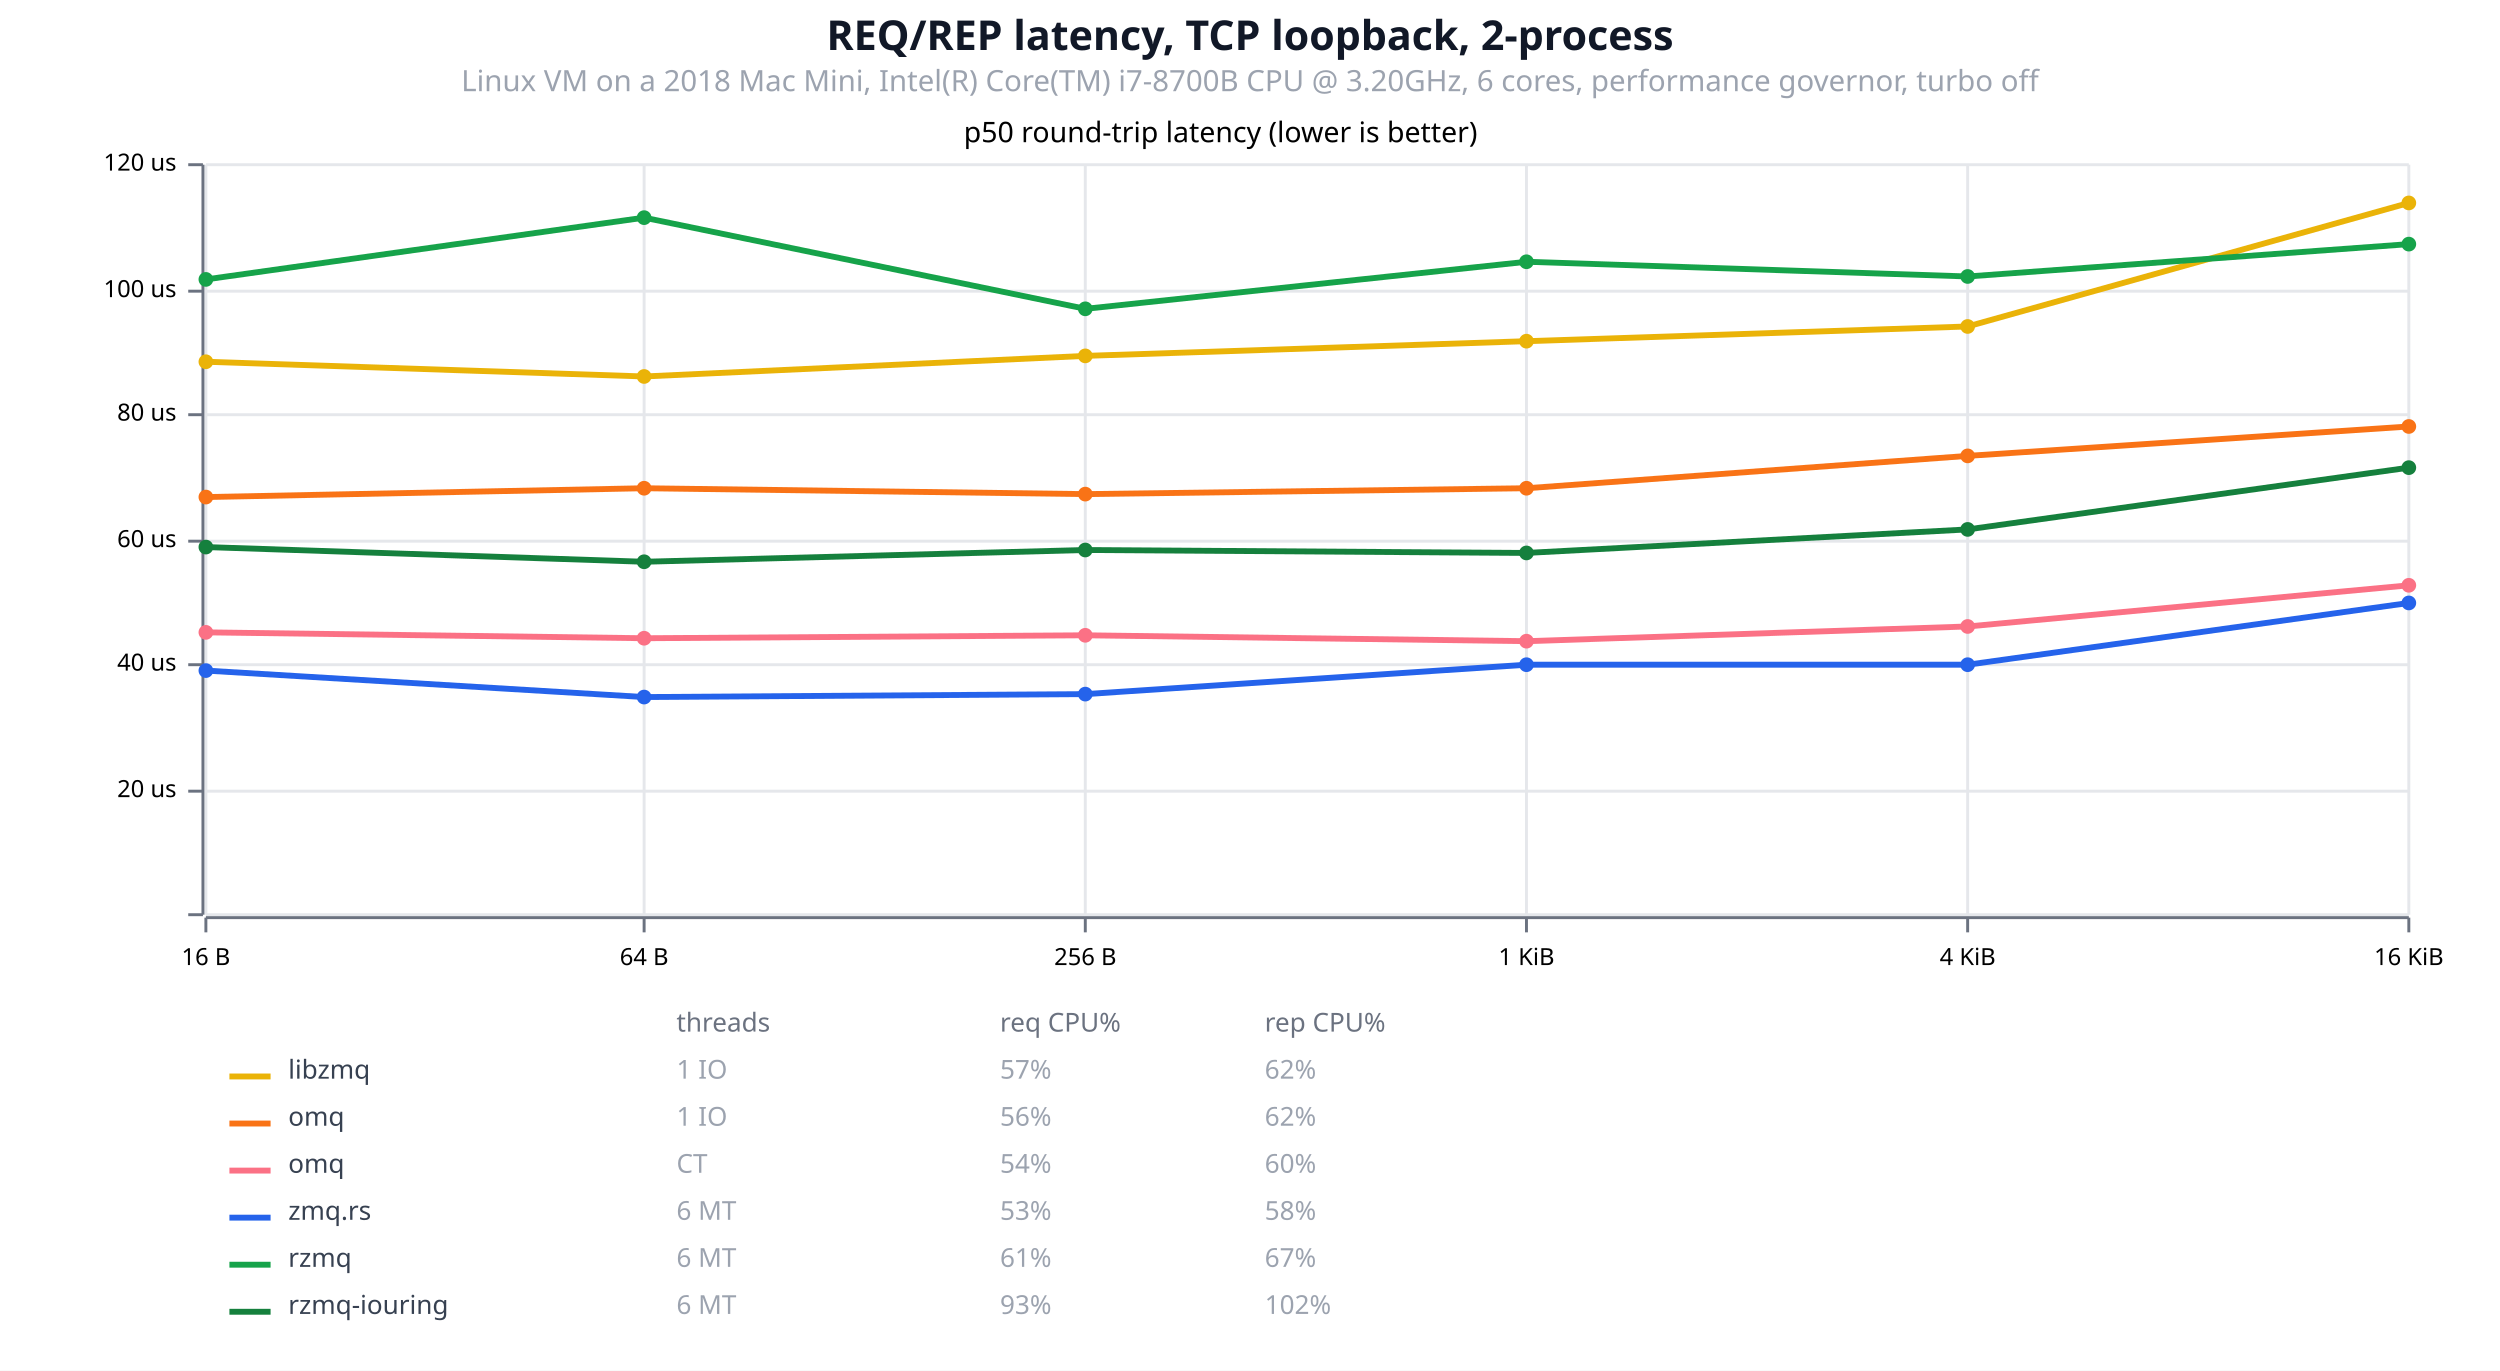
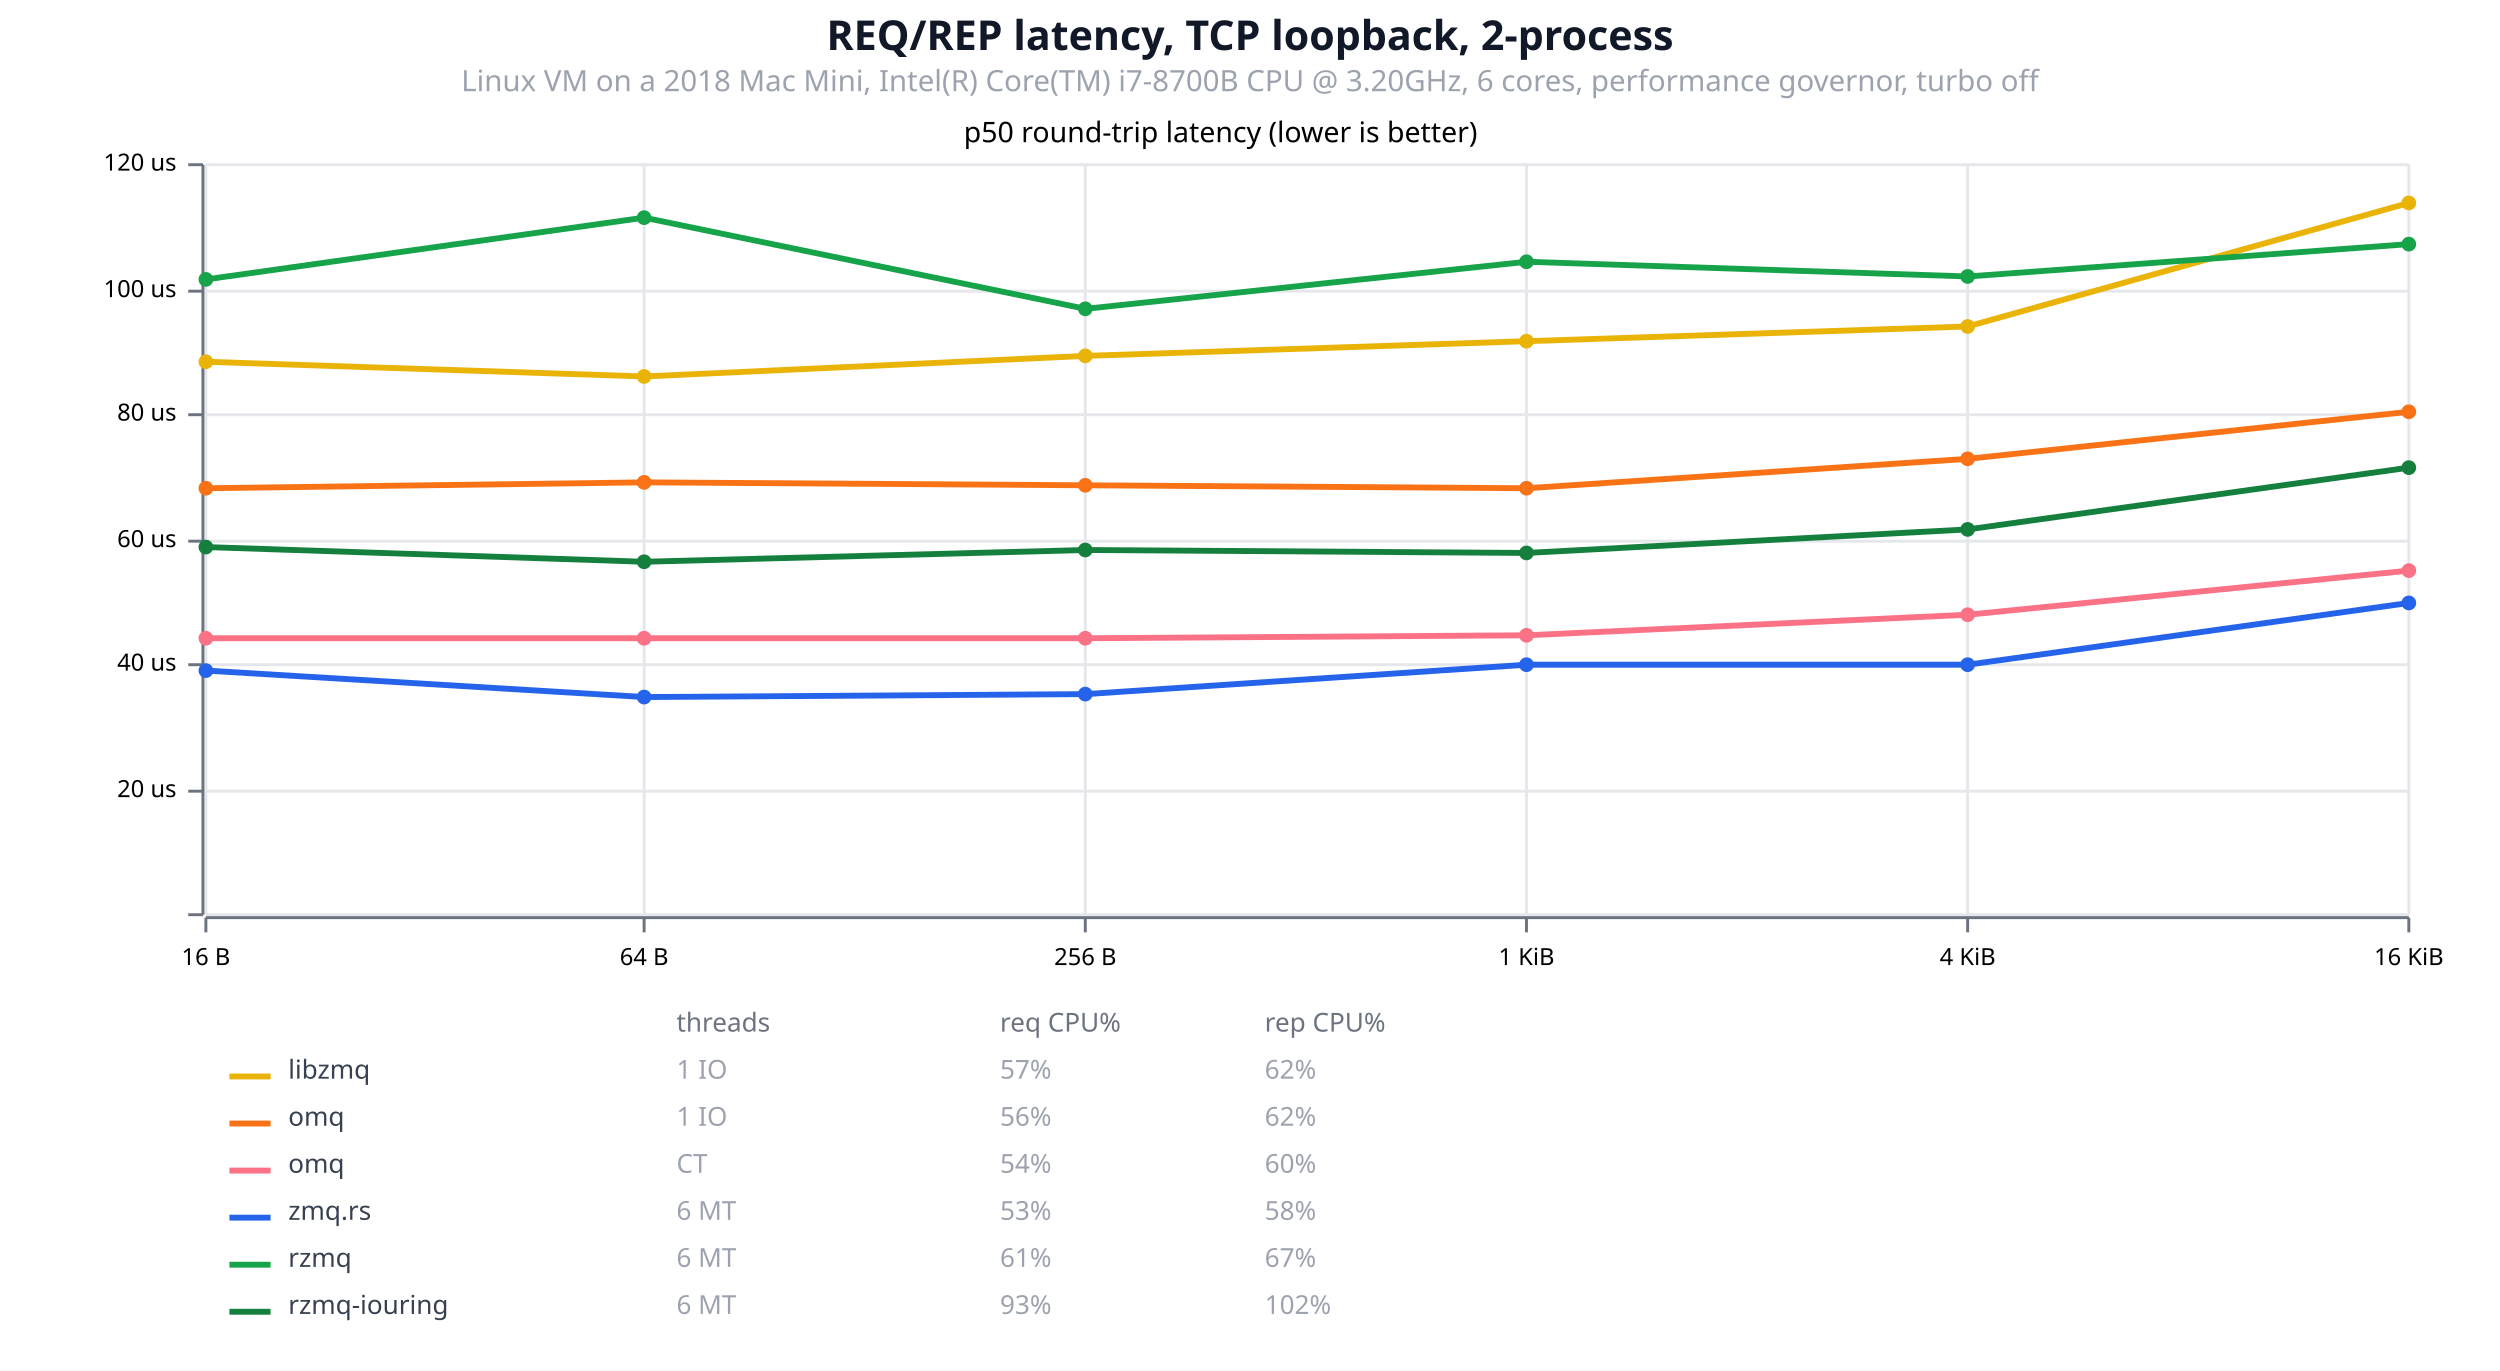
<svg xmlns="http://www.w3.org/2000/svg" viewBox="0 0 850 466" font-family="system-ui, -apple-system, sans-serif">
  <rect x="0" y="0" width="850" height="466" opacity="1" fill="#FFFFFF" stroke="none" />
  <text x="425" y="17" text-anchor="middle" font-family="sans-serif" font-size="14" font-weight="bold" fill="#111827">REQ/REP latency, TCP loopback, 2-process</text>
  <text x="425" y="31" text-anchor="middle" font-family="sans-serif" font-size="10" fill="#9ca3af">Linux VM on a 2018 Mac Mini, Intel(R) Core(TM) i7-8700B CPU @ 3.20GHz, 6 cores, performance governor, turbo off</text>
  <text x="415" y="41" dy="0.76em" text-anchor="middle" font-family="sans-serif" font-size="9.677" opacity="1" fill="#000000">
p50 round-trip latency (lower is better)
</text>
  <line opacity="1" stroke="#E5E7EB" stroke-width="1" x1="70" y1="311" x2="70" y2="56" />
  <line opacity="1" stroke="#E5E7EB" stroke-width="1" x1="219" y1="311" x2="219" y2="56" />
  <line opacity="1" stroke="#E5E7EB" stroke-width="1" x1="369" y1="311" x2="369" y2="56" />
  <line opacity="1" stroke="#E5E7EB" stroke-width="1" x1="519" y1="311" x2="519" y2="56" />
  <line opacity="1" stroke="#E5E7EB" stroke-width="1" x1="669" y1="311" x2="669" y2="56" />
  <line opacity="1" stroke="#E5E7EB" stroke-width="1" x1="819" y1="311" x2="819" y2="56" />
  <line opacity="1" stroke="#E5E7EB" stroke-width="1" x1="70" y1="311" x2="819" y2="311" />
  <line opacity="1" stroke="#E5E7EB" stroke-width="1" x1="70" y1="269" x2="819" y2="269" />
  <line opacity="1" stroke="#E5E7EB" stroke-width="1" x1="70" y1="226" x2="819" y2="226" />
  <line opacity="1" stroke="#E5E7EB" stroke-width="1" x1="70" y1="184" x2="819" y2="184" />
  <line opacity="1" stroke="#E5E7EB" stroke-width="1" x1="70" y1="141" x2="819" y2="141" />
  <line opacity="1" stroke="#E5E7EB" stroke-width="1" x1="70" y1="99" x2="819" y2="99" />
  <line opacity="1" stroke="#E5E7EB" stroke-width="1" x1="70" y1="56" x2="819" y2="56" />
  <polyline fill="none" opacity="1" stroke="#6B7280" stroke-width="1" points="69,56 69,311 " />
  <text x="60" y="311" dy="0.5ex" text-anchor="end" font-family="sans-serif" font-size="8.065" opacity="1" fill="#000000">

</text>
  <polyline fill="none" opacity="1" stroke="#6B7280" stroke-width="1" points="64,311 69,311 " />
  <text x="60" y="269" dy="0.5ex" text-anchor="end" font-family="sans-serif" font-size="8.065" opacity="1" fill="#000000">
20 us
</text>
  <polyline fill="none" opacity="1" stroke="#6B7280" stroke-width="1" points="64,269 69,269 " />
  <text x="60" y="226" dy="0.5ex" text-anchor="end" font-family="sans-serif" font-size="8.065" opacity="1" fill="#000000">
40 us
</text>
  <polyline fill="none" opacity="1" stroke="#6B7280" stroke-width="1" points="64,226 69,226 " />
  <text x="60" y="184" dy="0.5ex" text-anchor="end" font-family="sans-serif" font-size="8.065" opacity="1" fill="#000000">
60 us
</text>
  <polyline fill="none" opacity="1" stroke="#6B7280" stroke-width="1" points="64,184 69,184 " />
  <text x="60" y="141" dy="0.5ex" text-anchor="end" font-family="sans-serif" font-size="8.065" opacity="1" fill="#000000">
80 us
</text>
  <polyline fill="none" opacity="1" stroke="#6B7280" stroke-width="1" points="64,141 69,141 " />
  <text x="60" y="99" dy="0.5ex" text-anchor="end" font-family="sans-serif" font-size="8.065" opacity="1" fill="#000000">
100 us
</text>
  <polyline fill="none" opacity="1" stroke="#6B7280" stroke-width="1" points="64,99 69,99 " />
  <text x="60" y="56" dy="0.5ex" text-anchor="end" font-family="sans-serif" font-size="8.065" opacity="1" fill="#000000">
120 us
</text>
  <polyline fill="none" opacity="1" stroke="#6B7280" stroke-width="1" points="64,56 69,56 " />
  <polyline fill="none" opacity="1" stroke="#6B7280" stroke-width="1" points="70,312 819,312 " />
  <text x="70" y="322" dy="0.76em" text-anchor="middle" font-family="sans-serif" font-size="8.065" opacity="1" fill="#000000">
16 B
</text>
  <polyline fill="none" opacity="1" stroke="#6B7280" stroke-width="1" points="70,312 70,317 " />
  <text x="219" y="322" dy="0.76em" text-anchor="middle" font-family="sans-serif" font-size="8.065" opacity="1" fill="#000000">
64 B
</text>
  <polyline fill="none" opacity="1" stroke="#6B7280" stroke-width="1" points="219,312 219,317 " />
  <text x="369" y="322" dy="0.76em" text-anchor="middle" font-family="sans-serif" font-size="8.065" opacity="1" fill="#000000">
256 B
</text>
  <polyline fill="none" opacity="1" stroke="#6B7280" stroke-width="1" points="369,312 369,317 " />
  <text x="519" y="322" dy="0.76em" text-anchor="middle" font-family="sans-serif" font-size="8.065" opacity="1" fill="#000000">
1 KiB
</text>
  <polyline fill="none" opacity="1" stroke="#6B7280" stroke-width="1" points="519,312 519,317 " />
  <text x="669" y="322" dy="0.76em" text-anchor="middle" font-family="sans-serif" font-size="8.065" opacity="1" fill="#000000">
4 KiB
</text>
  <polyline fill="none" opacity="1" stroke="#6B7280" stroke-width="1" points="669,312 669,317 " />
  <text x="819" y="322" dy="0.76em" text-anchor="middle" font-family="sans-serif" font-size="8.065" opacity="1" fill="#000000">
16 KiB
</text>
  <polyline fill="none" opacity="1" stroke="#6B7280" stroke-width="1" points="819,312 819,317 " />
  <polyline fill="none" opacity="1" stroke="#EAB308" stroke-width="2" points="70,123 219,128 369,121 519,116 669,111 819,69 " />
  <circle cx="70" cy="123" r="2.5" opacity="1" fill="#EAB308" stroke="none" stroke-width="1" />
  <circle cx="219" cy="128" r="2.5" opacity="1" fill="#EAB308" stroke="none" stroke-width="1" />
  <circle cx="369" cy="121" r="2.5" opacity="1" fill="#EAB308" stroke="none" stroke-width="1" />
  <circle cx="519" cy="116" r="2.5" opacity="1" fill="#EAB308" stroke="none" stroke-width="1" />
  <circle cx="669" cy="111" r="2.5" opacity="1" fill="#EAB308" stroke="none" stroke-width="1" />
  <circle cx="819" cy="69" r="2.5" opacity="1" fill="#EAB308" stroke="none" stroke-width="1" />
-   <polyline fill="none" opacity="1" stroke="#F97316" stroke-width="2" points="70,169 219,166 369,168 519,166 669,155 819,145 " />
-   <circle cx="70" cy="169" r="2.5" opacity="1" fill="#F97316" stroke="none" stroke-width="1" />
-   <circle cx="219" cy="166" r="2.5" opacity="1" fill="#F97316" stroke="none" stroke-width="1" />
-   <circle cx="369" cy="168" r="2.5" opacity="1" fill="#F97316" stroke="none" stroke-width="1" />
+   <polyline fill="none" opacity="1" stroke="#F97316" stroke-width="2" points="70,166 219,164 369,165 519,166 669,156 819,140 " />
+   <circle cx="70" cy="166" r="2.5" opacity="1" fill="#F97316" stroke="none" stroke-width="1" />
+   <circle cx="219" cy="164" r="2.5" opacity="1" fill="#F97316" stroke="none" stroke-width="1" />
+   <circle cx="369" cy="165" r="2.5" opacity="1" fill="#F97316" stroke="none" stroke-width="1" />
  <circle cx="519" cy="166" r="2.5" opacity="1" fill="#F97316" stroke="none" stroke-width="1" />
-   <circle cx="669" cy="155" r="2.5" opacity="1" fill="#F97316" stroke="none" stroke-width="1" />
-   <circle cx="819" cy="145" r="2.5" opacity="1" fill="#F97316" stroke="none" stroke-width="1" />
-   <polyline fill="none" opacity="1" stroke="#FB7185" stroke-width="2" points="70,215 219,217 369,216 519,218 669,213 819,199 " />
-   <circle cx="70" cy="215" r="2.5" opacity="1" fill="#FB7185" stroke="none" stroke-width="1" />
+   <circle cx="669" cy="156" r="2.5" opacity="1" fill="#F97316" stroke="none" stroke-width="1" />
+   <circle cx="819" cy="140" r="2.5" opacity="1" fill="#F97316" stroke="none" stroke-width="1" />
+   <polyline fill="none" opacity="1" stroke="#FB7185" stroke-width="2" points="70,217 219,217 369,217 519,216 669,209 819,194 " />
+   <circle cx="70" cy="217" r="2.5" opacity="1" fill="#FB7185" stroke="none" stroke-width="1" />
  <circle cx="219" cy="217" r="2.5" opacity="1" fill="#FB7185" stroke="none" stroke-width="1" />
-   <circle cx="369" cy="216" r="2.5" opacity="1" fill="#FB7185" stroke="none" stroke-width="1" />
-   <circle cx="519" cy="218" r="2.5" opacity="1" fill="#FB7185" stroke="none" stroke-width="1" />
-   <circle cx="669" cy="213" r="2.5" opacity="1" fill="#FB7185" stroke="none" stroke-width="1" />
-   <circle cx="819" cy="199" r="2.5" opacity="1" fill="#FB7185" stroke="none" stroke-width="1" />
+   <circle cx="369" cy="217" r="2.5" opacity="1" fill="#FB7185" stroke="none" stroke-width="1" />
+   <circle cx="519" cy="216" r="2.5" opacity="1" fill="#FB7185" stroke="none" stroke-width="1" />
+   <circle cx="669" cy="209" r="2.5" opacity="1" fill="#FB7185" stroke="none" stroke-width="1" />
+   <circle cx="819" cy="194" r="2.5" opacity="1" fill="#FB7185" stroke="none" stroke-width="1" />
  <polyline fill="none" opacity="1" stroke="#2563EB" stroke-width="2" points="70,228 219,237 369,236 519,226 669,226 819,205 " />
  <circle cx="70" cy="228" r="2.5" opacity="1" fill="#2563EB" stroke="none" stroke-width="1" />
  <circle cx="219" cy="237" r="2.5" opacity="1" fill="#2563EB" stroke="none" stroke-width="1" />
  <circle cx="369" cy="236" r="2.5" opacity="1" fill="#2563EB" stroke="none" stroke-width="1" />
  <circle cx="519" cy="226" r="2.5" opacity="1" fill="#2563EB" stroke="none" stroke-width="1" />
  <circle cx="669" cy="226" r="2.5" opacity="1" fill="#2563EB" stroke="none" stroke-width="1" />
  <circle cx="819" cy="205" r="2.5" opacity="1" fill="#2563EB" stroke="none" stroke-width="1" />
  <polyline fill="none" opacity="1" stroke="#16A34A" stroke-width="2" points="70,95 219,74 369,105 519,89 669,94 819,83 " />
  <circle cx="70" cy="95" r="2.5" opacity="1" fill="#16A34A" stroke="none" stroke-width="1" />
  <circle cx="219" cy="74" r="2.5" opacity="1" fill="#16A34A" stroke="none" stroke-width="1" />
  <circle cx="369" cy="105" r="2.5" opacity="1" fill="#16A34A" stroke="none" stroke-width="1" />
  <circle cx="519" cy="89" r="2.5" opacity="1" fill="#16A34A" stroke="none" stroke-width="1" />
  <circle cx="669" cy="94" r="2.5" opacity="1" fill="#16A34A" stroke="none" stroke-width="1" />
  <circle cx="819" cy="83" r="2.5" opacity="1" fill="#16A34A" stroke="none" stroke-width="1" />
  <polyline fill="none" opacity="1" stroke="#15803D" stroke-width="2" points="70,186 219,191 369,187 519,188 669,180 819,159 " />
  <circle cx="70" cy="186" r="2.5" opacity="1" fill="#15803D" stroke="none" stroke-width="1" />
  <circle cx="219" cy="191" r="2.5" opacity="1" fill="#15803D" stroke="none" stroke-width="1" />
  <circle cx="369" cy="187" r="2.5" opacity="1" fill="#15803D" stroke="none" stroke-width="1" />
  <circle cx="519" cy="188" r="2.5" opacity="1" fill="#15803D" stroke="none" stroke-width="1" />
  <circle cx="669" cy="180" r="2.5" opacity="1" fill="#15803D" stroke="none" stroke-width="1" />
  <circle cx="819" cy="159" r="2.5" opacity="1" fill="#15803D" stroke="none" stroke-width="1" />
  <text x="230" y="344" dy="0.76em" text-anchor="start" font-family="sans-serif" font-size="8.871" opacity="1" fill="#6B7280">
threads
</text>
  <text x="340" y="344" dy="0.76em" text-anchor="start" font-family="sans-serif" font-size="8.871" opacity="1" fill="#6B7280">
req CPU%
</text>
  <text x="430" y="344" dy="0.76em" text-anchor="start" font-family="sans-serif" font-size="8.871" opacity="1" fill="#6B7280">
rep CPU%
</text>
  <polyline fill="none" opacity="1" stroke="#EAB308" stroke-width="2" points="78,366 92,366 " />
  <text x="98" y="360" dy="0.76em" text-anchor="start" font-family="sans-serif" font-size="8.871" opacity="1" fill="#374151">
libzmq
</text>
  <text x="230" y="360" dy="0.76em" text-anchor="start" font-family="sans-serif" font-size="8.871" opacity="1" fill="#9CA3AF">
1 IO
</text>
  <text x="340" y="360" dy="0.76em" text-anchor="start" font-family="sans-serif" font-size="8.871" opacity="1" fill="#9CA3AF">
57%
</text>
  <text x="430" y="360" dy="0.76em" text-anchor="start" font-family="sans-serif" font-size="8.871" opacity="1" fill="#9CA3AF">
62%
</text>
  <polyline fill="none" opacity="1" stroke="#F97316" stroke-width="2" points="78,382 92,382 " />
  <text x="98" y="376" dy="0.76em" text-anchor="start" font-family="sans-serif" font-size="8.871" opacity="1" fill="#374151">
omq
</text>
  <text x="230" y="376" dy="0.76em" text-anchor="start" font-family="sans-serif" font-size="8.871" opacity="1" fill="#9CA3AF">
1 IO
</text>
  <text x="340" y="376" dy="0.76em" text-anchor="start" font-family="sans-serif" font-size="8.871" opacity="1" fill="#9CA3AF">
56%
</text>
  <text x="430" y="376" dy="0.76em" text-anchor="start" font-family="sans-serif" font-size="8.871" opacity="1" fill="#9CA3AF">
62%
</text>
  <polyline fill="none" opacity="1" stroke="#FB7185" stroke-width="2" points="78,398 92,398 " />
  <text x="98" y="392" dy="0.76em" text-anchor="start" font-family="sans-serif" font-size="8.871" opacity="1" fill="#374151">
omq
</text>
  <text x="230" y="392" dy="0.76em" text-anchor="start" font-family="sans-serif" font-size="8.871" opacity="1" fill="#9CA3AF">
CT
</text>
  <text x="340" y="392" dy="0.76em" text-anchor="start" font-family="sans-serif" font-size="8.871" opacity="1" fill="#9CA3AF">
54%
</text>
  <text x="430" y="392" dy="0.76em" text-anchor="start" font-family="sans-serif" font-size="8.871" opacity="1" fill="#9CA3AF">
60%
</text>
  <polyline fill="none" opacity="1" stroke="#2563EB" stroke-width="2" points="78,414 92,414 " />
  <text x="98" y="408" dy="0.76em" text-anchor="start" font-family="sans-serif" font-size="8.871" opacity="1" fill="#374151">
zmq.rs
</text>
  <text x="230" y="408" dy="0.76em" text-anchor="start" font-family="sans-serif" font-size="8.871" opacity="1" fill="#9CA3AF">
6 MT
</text>
  <text x="340" y="408" dy="0.76em" text-anchor="start" font-family="sans-serif" font-size="8.871" opacity="1" fill="#9CA3AF">
53%
</text>
  <text x="430" y="408" dy="0.76em" text-anchor="start" font-family="sans-serif" font-size="8.871" opacity="1" fill="#9CA3AF">
58%
</text>
  <polyline fill="none" opacity="1" stroke="#16A34A" stroke-width="2" points="78,430 92,430 " />
  <text x="98" y="424" dy="0.76em" text-anchor="start" font-family="sans-serif" font-size="8.871" opacity="1" fill="#374151">
rzmq
</text>
  <text x="230" y="424" dy="0.76em" text-anchor="start" font-family="sans-serif" font-size="8.871" opacity="1" fill="#9CA3AF">
6 MT
</text>
  <text x="340" y="424" dy="0.76em" text-anchor="start" font-family="sans-serif" font-size="8.871" opacity="1" fill="#9CA3AF">
61%
</text>
  <text x="430" y="424" dy="0.76em" text-anchor="start" font-family="sans-serif" font-size="8.871" opacity="1" fill="#9CA3AF">
67%
</text>
  <polyline fill="none" opacity="1" stroke="#15803D" stroke-width="2" points="78,446 92,446 " />
  <text x="98" y="440" dy="0.76em" text-anchor="start" font-family="sans-serif" font-size="8.871" opacity="1" fill="#374151">
rzmq-iouring
</text>
  <text x="230" y="440" dy="0.76em" text-anchor="start" font-family="sans-serif" font-size="8.871" opacity="1" fill="#9CA3AF">
6 MT
</text>
  <text x="340" y="440" dy="0.76em" text-anchor="start" font-family="sans-serif" font-size="8.871" opacity="1" fill="#9CA3AF">
93%
</text>
  <text x="430" y="440" dy="0.76em" text-anchor="start" font-family="sans-serif" font-size="8.871" opacity="1" fill="#9CA3AF">
102%
</text>
</svg>
